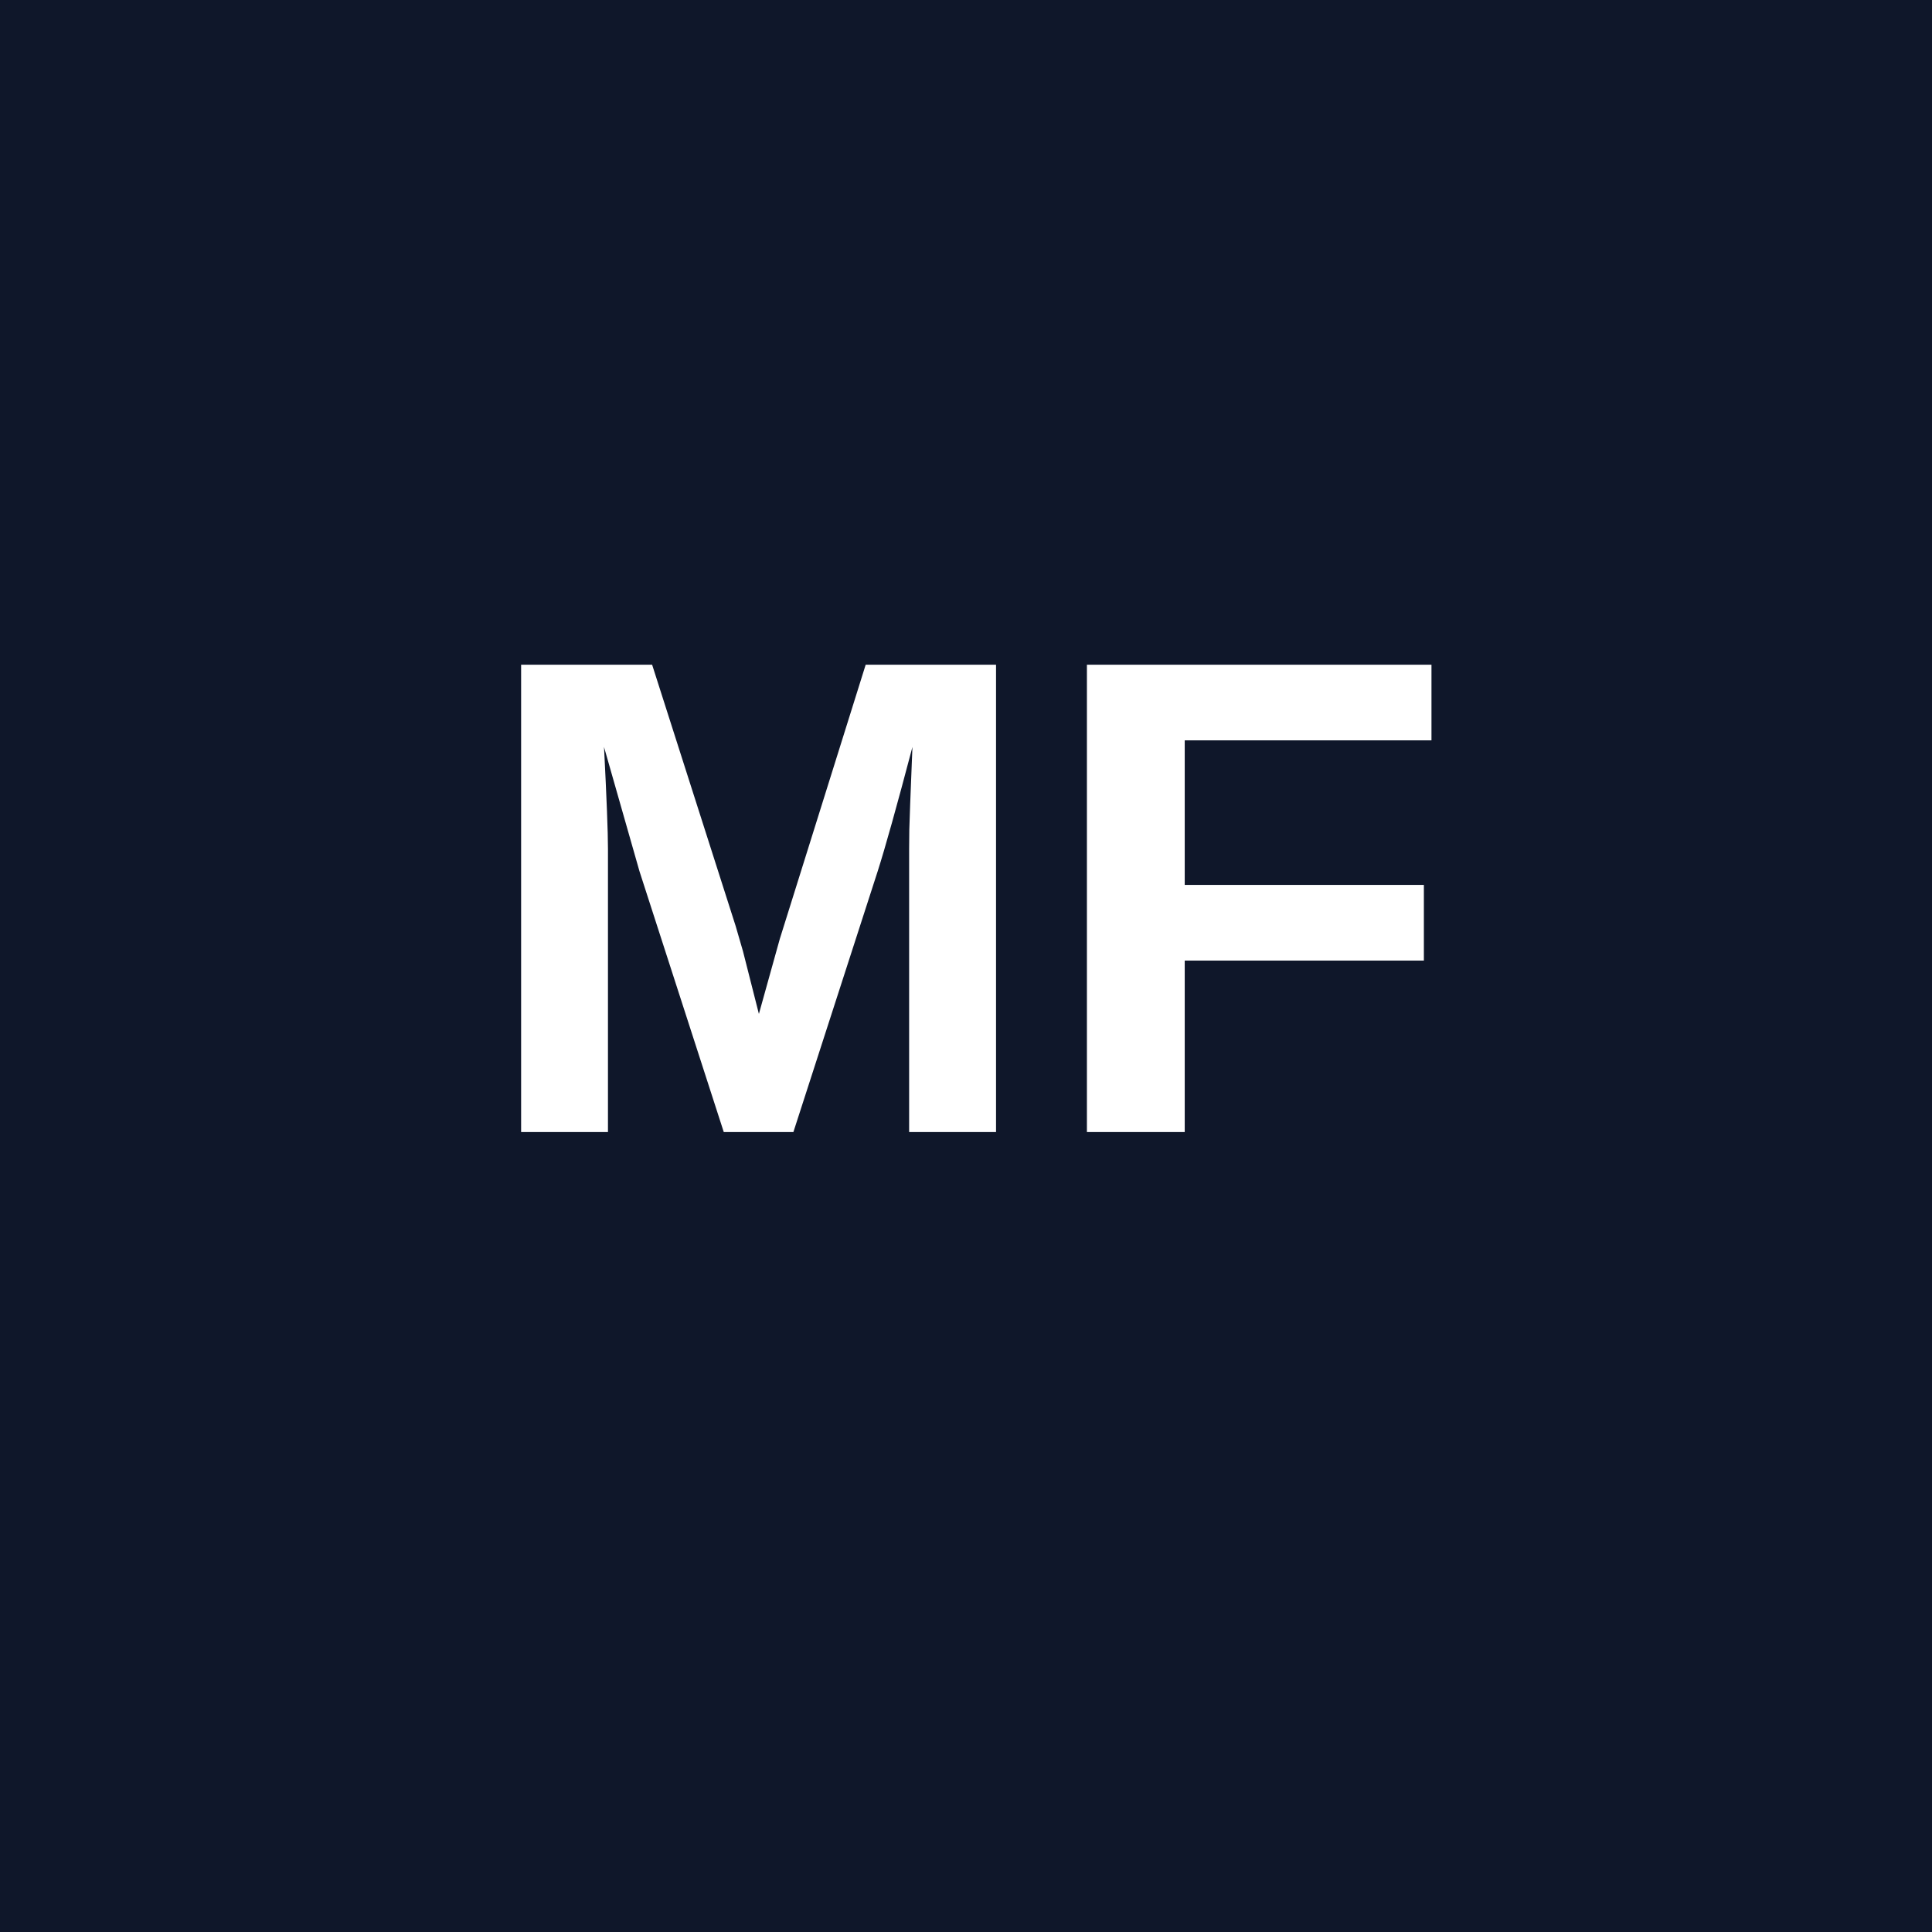
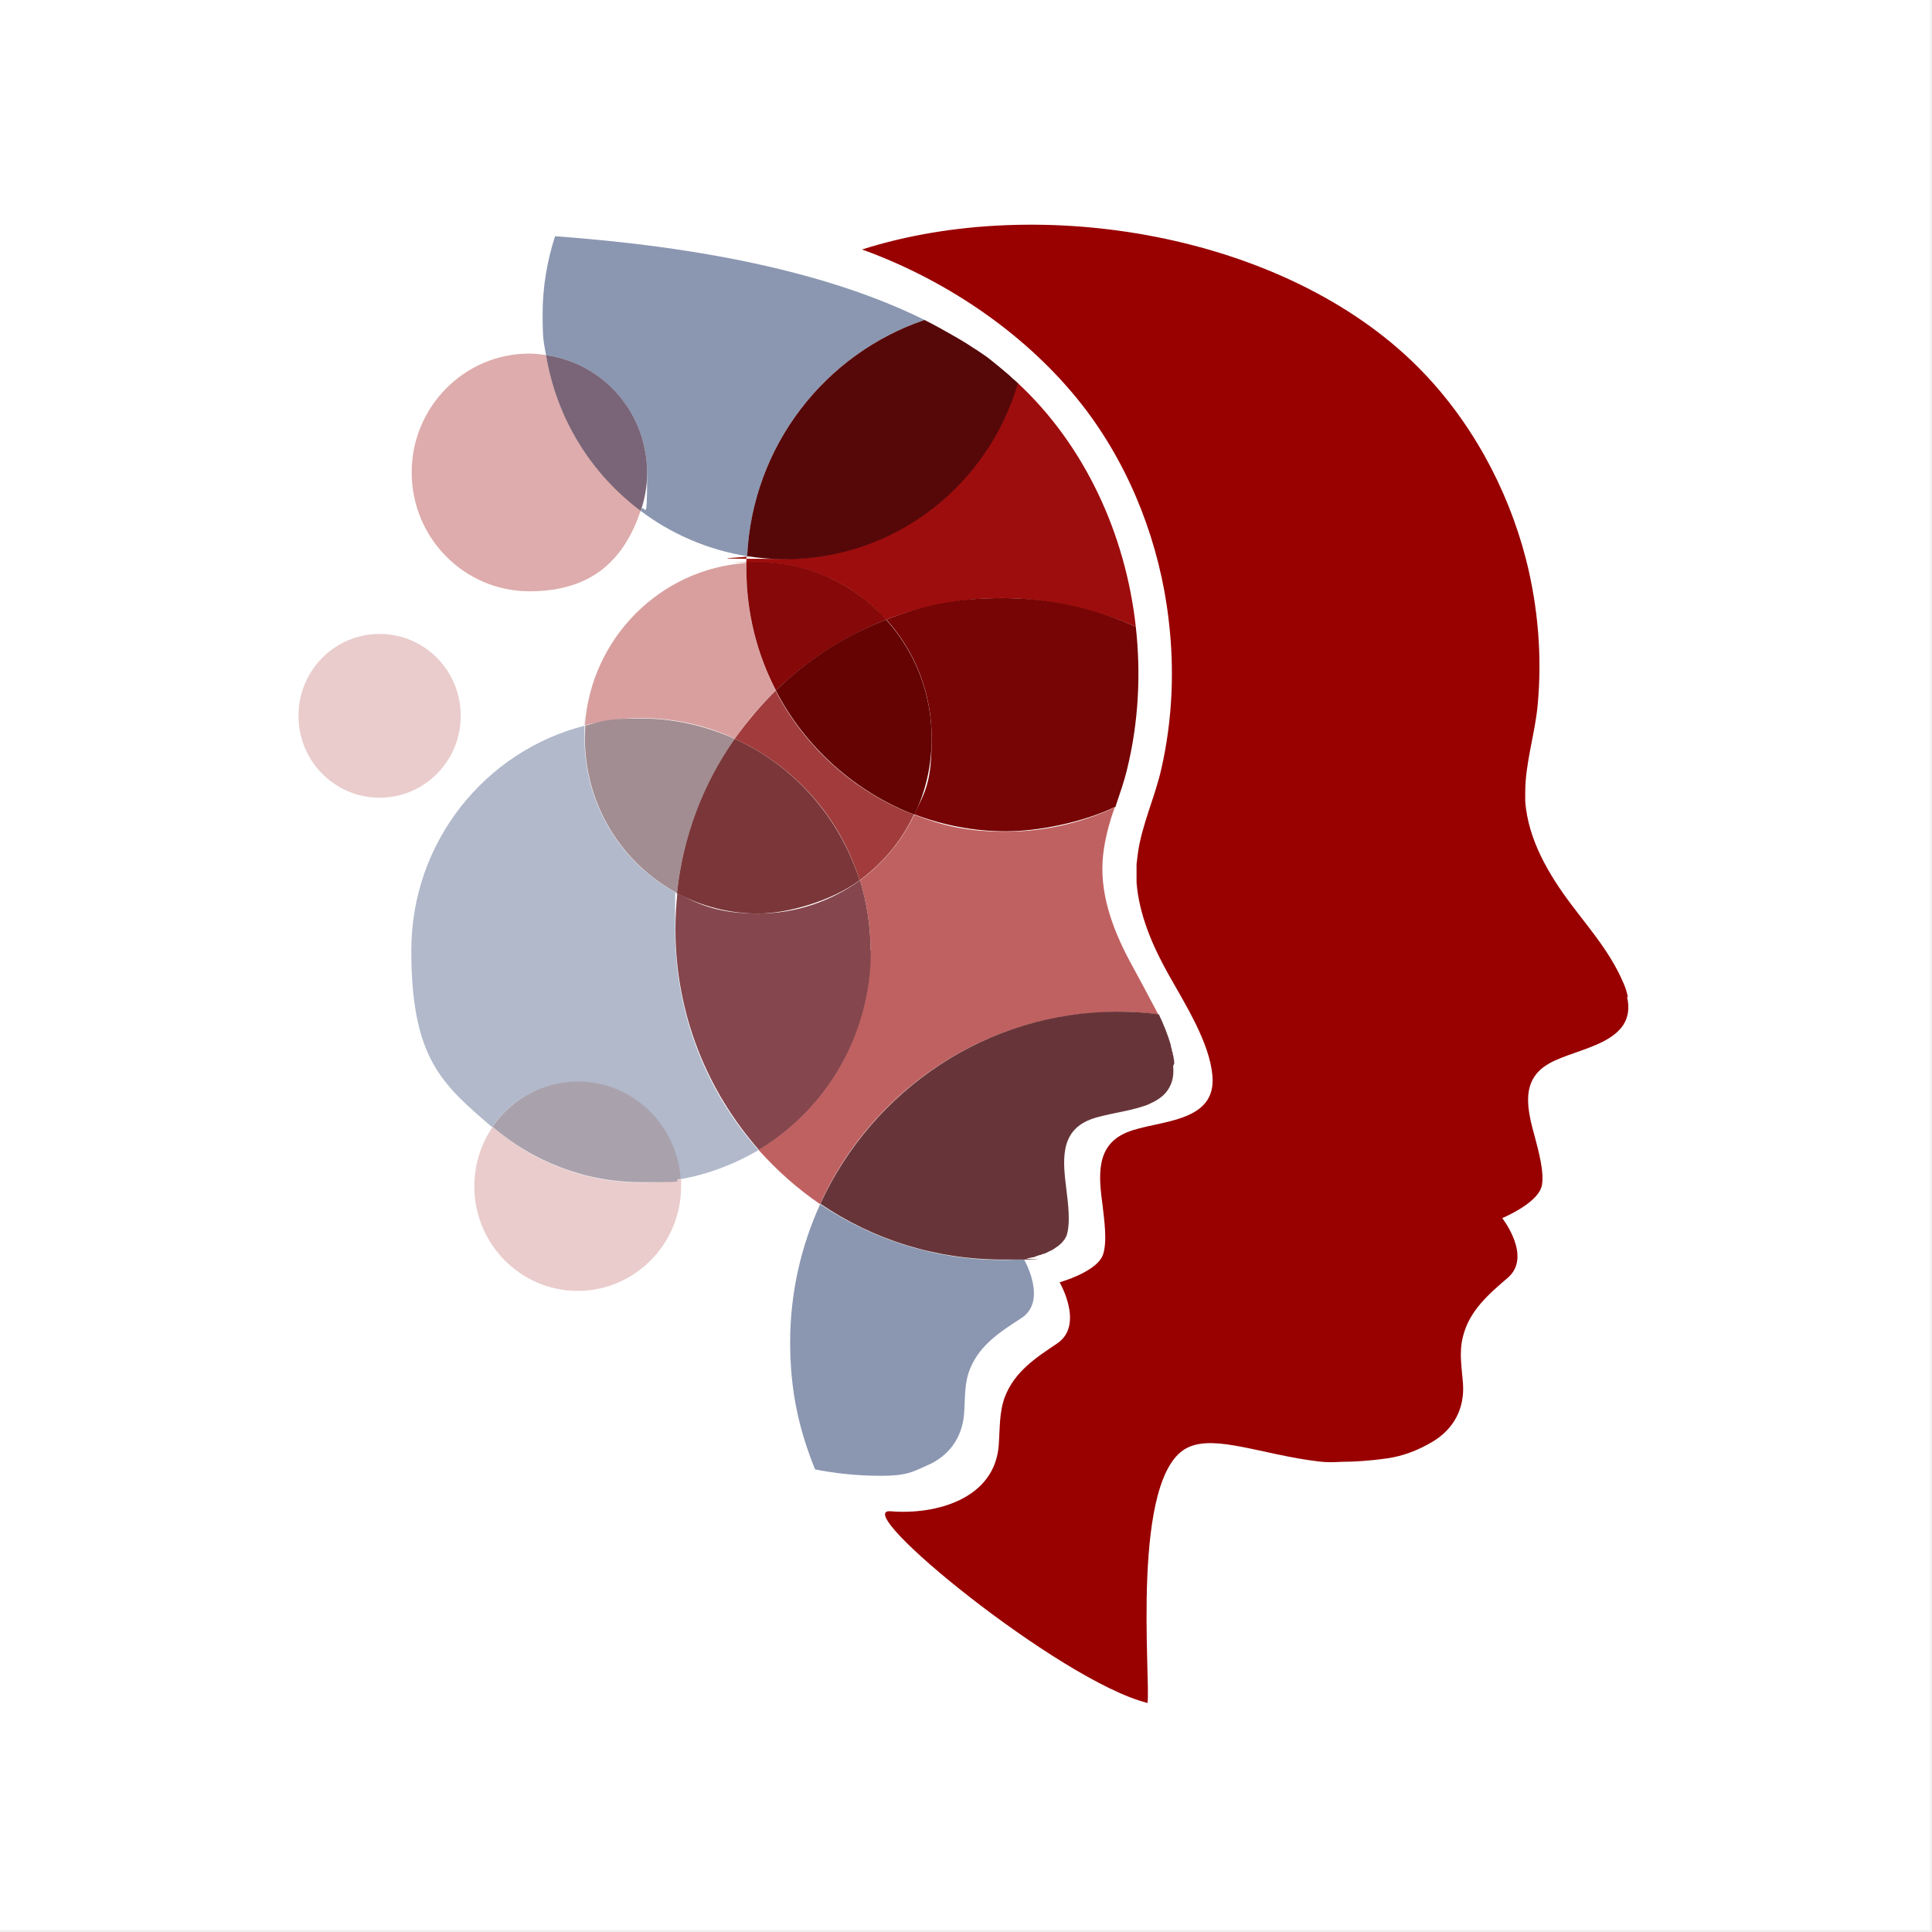
- <svg xmlns="http://www.w3.org/2000/svg" width="512" height="512" viewBox="0 0 512 512">
-   <rect width="512" height="512" fill="#0f172a" />
-   <text x="256" y="300" font-family="Arial, sans-serif" font-size="180" font-weight="bold" fill="white" text-anchor="middle">MF</text>
+ <svg xmlns="http://www.w3.org/2000/svg" id="Layer_1" version="1.1" viewBox="0 0 512 512">
+   <defs>
+     <style>
+       .st0 {
+         fill: #d99f9f;
+       }
+ 
+       .st1 {
+         fill: #900;
+       }
+ 
+       .st2 {
+         fill: #eacccc;
+       }
+ 
+       .st3 {
+         fill: #8b97b1;
+       }
+ 
+       .st4 {
+         fill: #860808;
+       }
+ 
+       .st5 {
+         fill: #a9a2ad;
+       }
+ 
+       .st6 {
+         fill: #770505;
+       }
+ 
+       .st7 {
+         fill: #560809;
+       }
+ 
+       .st8 {
+         fill: #deacac;
+       }
+ 
+       .st9 {
+         fill: #fff;
+       }
+ 
+       .st10 {
+         fill: #85464d;
+       }
+ 
+       .st11 {
+         fill: #673539;
+       }
+ 
+       .st12 {
+         fill: #650303;
+       }
+ 
+       .st13 {
+         fill: #a23c3c;
+       }
+ 
+       .st14 {
+         fill: #796577;
+       }
+ 
+       .st15 {
+         fill: #9e0d0d;
+       }
+ 
+       .st16 {
+         fill: #c06161;
+       }
+ 
+       .st17 {
+         fill: #7a3638;
+       }
+ 
+       .st18 {
+         fill: #b1b9cb;
+       }
+ 
+       .st19 {
+         fill: #a28d92;
+       }
+     </style>
+   </defs>
+   <rect class="st9" x="-.5" y="-.5" width="512" height="512" />
+   <g>
+     <g>
+       <path class="st15" d="M234.9,164.2c9.5-3.7,19.9-5.7,30.7-5.7s24.6,2.7,35.4,7.6c-2.7-24.5-13.5-48.1-31.4-64.7-7.8,27-32.5,46.7-61.7,46.7s-6.8-.3-10.1-.8c0,.6,0,1.2,0,1.9,1,0,2.1-.1,3.1-.1,13.5,0,25.6,5.8,34,15.2Z" />
+       <path class="st18" d="M179.4,236.7c-14.6-7.8-24.5-23.3-24.5-41.1s0-2.2.1-3.3c-26.4,6.7-46,30.8-46,59.6s8.3,35.5,21.4,46.8c4.9-7.3,13.2-12,22.6-12,14.5,0,26.3,11.4,27.3,25.8,7.4-1.3,14.4-4,20.7-7.7-13.8-15.5-22.1-36-22.1-58.5s.2-6.4.5-9.5Z" />
+       <path class="st0" d="M194.7,195.8c3.2-4.6,6.8-8.9,10.9-12.8-5-9.6-7.8-20.6-7.8-32.2s0-1,0-1.6c-22.9,1.5-41.2,20-42.8,43,4.8-1.2,9.7-1.9,14.8-1.9,8.9,0,17.3,1.9,24.8,5.4Z" />
+       <path class="st4" d="M205.6,183c8.4-8.1,18.3-14.5,29.3-18.8-8.4-9.3-20.5-15.2-34-15.2s-2.1,0-3.1.1c0,.5,0,1,0,1.6,0,11.6,2.8,22.6,7.8,32.2Z" />
+       <path class="st19" d="M179.4,236.7c1.6-15.1,7.1-29.1,15.3-40.9-7.6-3.4-16-5.4-24.8-5.4s-10.1.6-14.8,1.9c0,1.1-.1,2.2-.1,3.3,0,17.8,9.9,33.3,24.5,41.1Z" />
+       <path class="st8" d="M144.7,94.1c-1.5-.2-2.9-.4-4.4-.4-17.2,0-31.2,14.1-31.2,31.5s14,31.5,31.2,31.5,25.3-9,29.5-21.4c-13-9.8-22.3-24.4-25.1-41.3Z" />
+       <path class="st2" d="M122.1,189.7c0-12-9.6-21.7-21.5-21.7s-21.5,9.7-21.5,21.7,9.6,21.7,21.5,21.7,21.5-9.7,21.5-21.7Z" />
+       <path class="st2" d="M130.5,298.7c-3,4.5-4.8,9.8-4.8,15.7,0,15.3,12.3,27.7,27.4,27.7s27.4-12.4,27.4-27.7,0-1.3,0-1.9c-3.4.6-6.9.9-10.5.9-15,0-28.8-5.5-39.4-14.7Z" />
+       <path class="st5" d="M153.1,286.6c-9.4,0-17.7,4.8-22.6,12,10.6,9.1,24.4,14.7,39.4,14.7s7.1-.3,10.5-.9c-1-14.4-12.8-25.8-27.3-25.8Z" />
+       <path class="st16" d="M296.1,268.1c3.7,0,7.3.3,10.9.7,1.3,2.7-3.5-6.6-6.8-12.6-4.7-8.5-8.6-18.1-8-28,.5-8.4,4.5-17.6,3.4-14.3-8.8,4.1-18.6,6.5-29,6.5s-16.8-1.6-24.3-4.5c-3.3,6.9-8.3,12.9-14.4,17.4,1.8,5.9,2.8,12.1,2.8,18.6,0,22.4-11.9,42.1-29.7,52.8,4.8,5.4,10.3,10.3,16.3,14.4,13.7-30.1,43.8-50.9,78.8-50.9Z" />
+       <path class="st6" d="M234.9,164.2c7.5,8.3,12,19.3,12,31.3s-1.7,14.2-4.6,20.3c7.6,2.9,15.8,4.5,24.3,4.5s20.2-2.3,29-6.5c1.1-3.3,2.3-6.6,3.1-10,3-12.2,3.7-25.1,2.3-37.7-10.8-4.9-22.8-7.6-35.4-7.6s-21.2,2-30.7,5.7Z" />
+       <path class="st10" d="M230.7,251.9c0-6.5-1-12.7-2.8-18.6-7.6,5.5-16.9,8.8-26.9,8.8s-15.1-2-21.5-5.4c-.3,3.1-.5,6.3-.5,9.5,0,22.5,8.4,42.9,22.1,58.5,17.8-10.7,29.7-30.4,29.7-52.8Z" />
+       <path class="st13" d="M205.6,183c-4,3.9-7.6,8.2-10.9,12.8,15.7,7.1,27.9,20.7,33.1,37.5,6.1-4.5,11.1-10.4,14.4-17.4-15.9-6.1-28.9-17.9-36.7-32.9Z" />
+       <path class="st12" d="M234.9,164.2c-11,4.2-21,10.7-29.3,18.8,7.8,15,20.9,26.8,36.7,32.9,3-6.1,4.6-13,4.6-20.3,0-12.1-4.6-23.1-12-31.3Z" />
+       <path class="st17" d="M194.7,195.8c-8.3,11.8-13.7,25.8-15.3,40.9,6.4,3.4,13.7,5.4,21.5,5.4s19.4-3.3,26.9-8.8c-5.3-16.7-17.4-30.4-33.1-37.5Z" />
+       <path class="st3" d="M217.4,319c-5.1,11.2-8,23.6-8,36.7s2.4,23.3,6.6,33.7c5,1,10.8,1.7,17.5,1.7s8.3-1,12.1-2.7c5.9-2.5,9.4-7.4,9.9-13.8.3-4,0-8.1,1.6-11.9,2.6-6.4,8.2-9.9,13.6-13.4,7-4.6.7-15.5.7-15.5,0,0,.3,0,.7-.2-2.2.2-4.3.3-6.5.3-17.9,0-34.5-5.5-48.3-14.8Z" />
+       <path class="st11" d="M311.2,281.8c0-.5-.1-1.1-.2-1.6,0-.3-.1-.5-.2-.8,0-.3,0-.5-.2-.8,0-.4-.2-.9-.3-1.3,0,0,0-.2,0-.3-.8-2.7-1.9-5.5-3.2-8.2-3.6-.5-7.2-.7-10.9-.7-34.9,0-65,20.9-78.8,50.9,13.8,9.4,30.4,14.8,48.3,14.8s4.4-.1,6.5-.3c0,0,0,0,0,0,.1,0,.2,0,.4-.1,0,0,.1,0,.2,0,.1,0,.2,0,.3-.1.1,0,.3,0,.4-.1,0,0,.2,0,.3,0,.3,0,.5-.2.8-.3,0,0,0,0,0,0,.3-.1.6-.2.9-.3,0,0,.1,0,.2,0,.2-.1.5-.2.7-.3,0,0,.1,0,.2,0,.2-.1.5-.2.7-.3,0,0,.1,0,.2-.1.3-.1.5-.3.8-.4,0,0,0,0,.1,0,.6-.3,1.2-.7,1.7-1.1,0,0,.1,0,.2-.1.2-.2.4-.3.6-.5,0,0,.1-.1.2-.2.2-.1.3-.3.4-.4,0,0,.1-.2.2-.2.1-.2.2-.3.4-.5,0,0,.1-.1.1-.2.1-.2.3-.5.4-.7,1.2-3.3.4-9.1,0-12.4-.9-7.3-1.9-15.3,6.3-18.5,3.9-1.5,9.6-2,14.3-3.6.6-.2,1.2-.4,1.7-.7,1.6-.7,3.1-1.7,4.1-2.9,1.4-1.7,2.2-3.9,1.9-7Z" />
+       <path class="st3" d="M244.9,84.7c3,1.5,5.8,3,8.6,4.7-29-17.3-69.6-24.1-106.4-26.8-2.1,6.5-3.3,13.4-3.3,20.6s.3,7.3.9,10.9c15.1,2.2,26.8,15.3,26.8,31.2s-.6,7-1.7,10.1c8.1,6.1,17.7,10.3,28.2,12,1.4-29.2,20.6-53.7,47-62.6Z" />
+       <path class="st7" d="M269.7,101.5c-.1,0-.2-.2-.3-.3-.7-.6-1.4-1.2-2-1.8-1.5-1.3-3.1-2.6-4.7-3.9-1.1-.9-2.3-1.7-3.5-2.5-.3-.2-.5-.4-.8-.5-1.2-.8-2.4-1.6-3.6-2.3-.4-.2-.8-.5-1.2-.7-2.8-1.6-5.6-3.2-8.6-4.7-26.3,8.9-45.6,33.3-47,62.6,3.3.5,6.7.8,10.1.8,29.2,0,53.8-19.7,61.7-46.7Z" />
+       <path class="st14" d="M144.7,94.1c2.8,16.9,12,31.5,25.1,41.3,1.1-3.2,1.7-6.6,1.7-10.1,0-15.9-11.6-29-26.8-31.2Z" />
+     </g>
+     <path class="st1" d="M431.4,264.2c-.3-1.5-.8-3-1.5-4.4-1.2-2.8-2.8-5.5-4.6-8.2-2.9-4.3-6.2-8.3-8.9-11.9-6-8-11.4-17.1-12.2-27.3,0-.8,0-1.6,0-2.4,0-7.8,2.6-15.5,3.3-23.2,1.2-12.9.1-26-3.1-38.6-4.9-19-14.8-37.1-28.7-51-35.2-35.2-100-46.1-147.2-31.1,0,0-.1,0-.1,0,.9.3,1.8.7,2.7,1,22.8,8.8,43.2,23.6,56.9,41.8,11.9,15.9,19.4,35.5,21.7,55.3,1.6,13.2,1,26.6-1.9,39.4-1.7,7.7-5.3,15.1-6.3,22.9-.1.8-.2,1.7-.3,2.5,0,1.6,0,3.3,0,4.9.7,8.7,4.3,16.9,8.5,24.4,2.2,3.9,4.9,8.4,7.2,13.1,2.2,4.5,4,9.2,4.4,13.6,1.2,12.9-14.8,11.8-22.7,15.1-8.4,3.5-7.4,11.8-6.4,19.4.4,3.5,1.3,9.6.1,13-1.3,3.8-8.5,6.4-10.8,7.1-.4.2-.7.2-.7.2,0,0,6.6,11.3-.6,16.2-5.5,3.7-11.3,7.4-13.9,14.2-1.5,4-1.3,8.3-1.6,12.5-.9,14.6-16.8,18.8-28.7,17.8-11.2-.9,45.1,45.1,68.1,50.8.9-6.2-4.6-60.5,10.7-67.7,7.3-3.5,19.7,1.9,34.6,3.7,2.5.3,4.2.2,6,.1,3.7,0,7.8-.3,12.1-.9,4.3-.6,8.4-2.2,12.1-4.4,5.7-3.4,8.6-8.9,8.1-15.5-.3-4.1-1.1-8.2,0-12.4,1.7-6.9,6.9-11.3,11.9-15.6,6.5-5.6-1.5-15.8-1.5-15.8,0,0,.3-.1.7-.3,2.2-1,9-4.4,9.8-8.3.7-3.5-.9-9.3-1.8-12.7-2-7.3-4.1-15.3,3.8-19.7,7.4-4.2,23.4-5.2,20.6-17.6Z" />
+   </g>
</svg>
